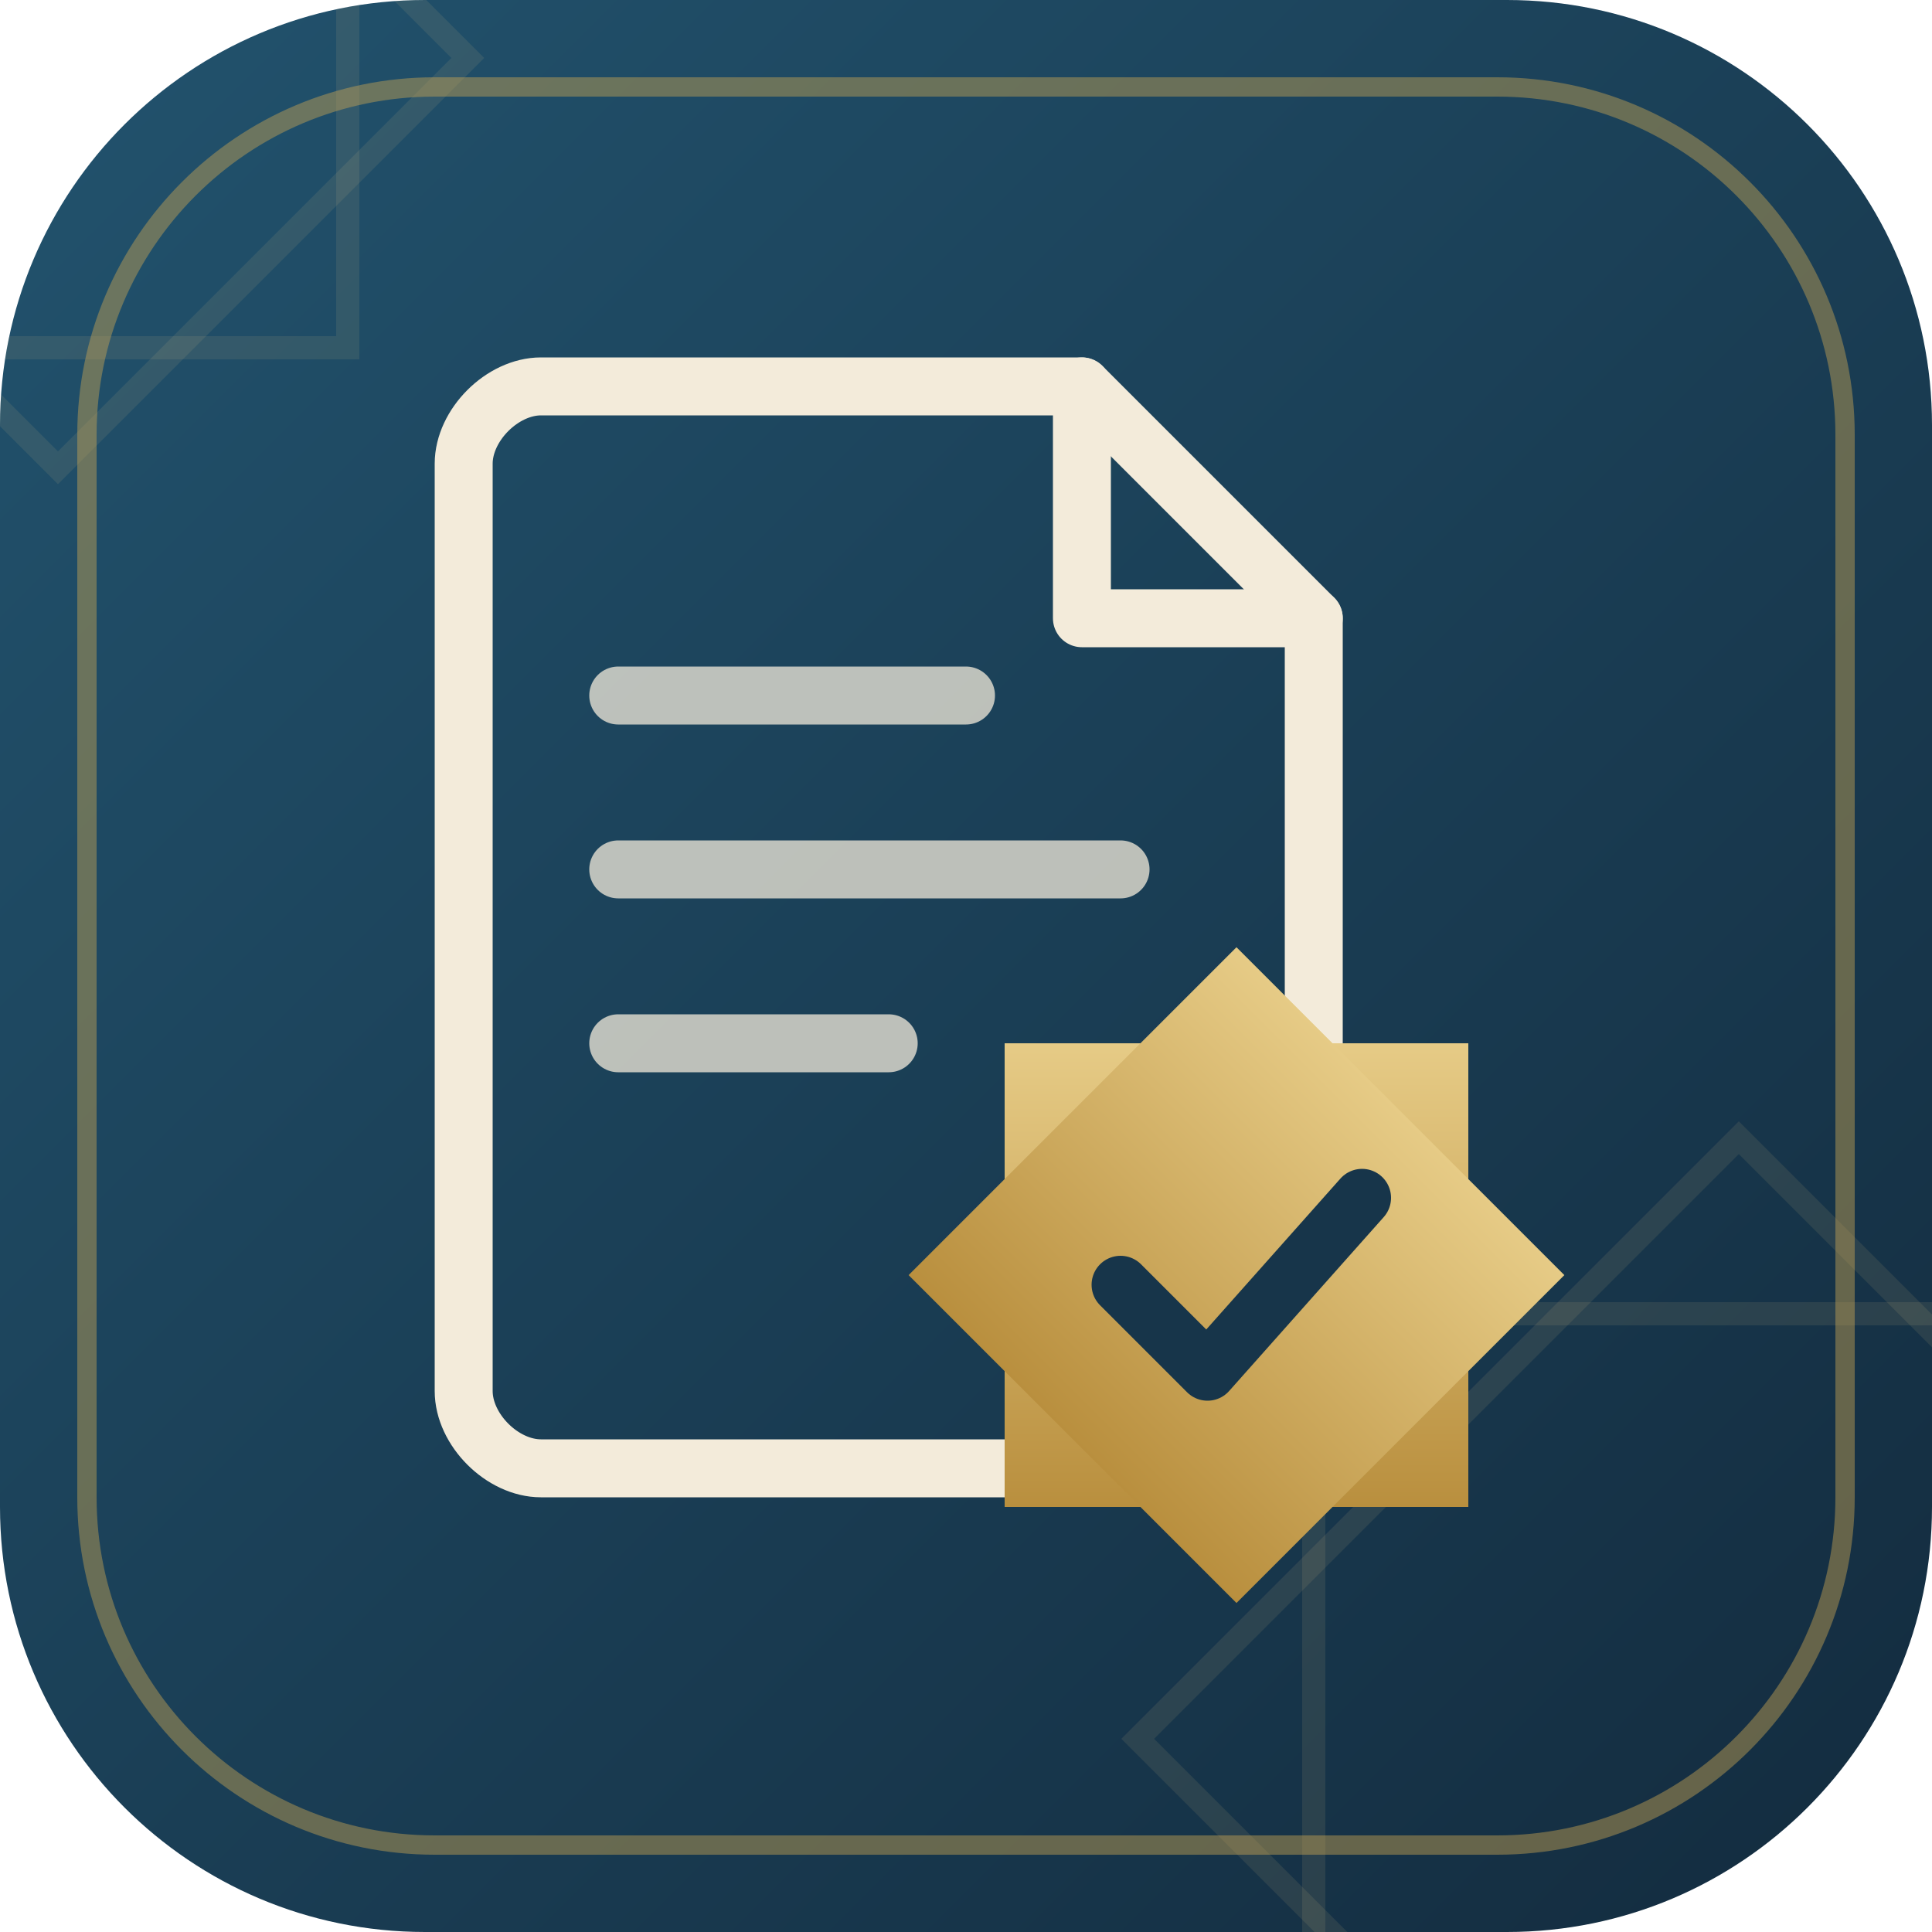
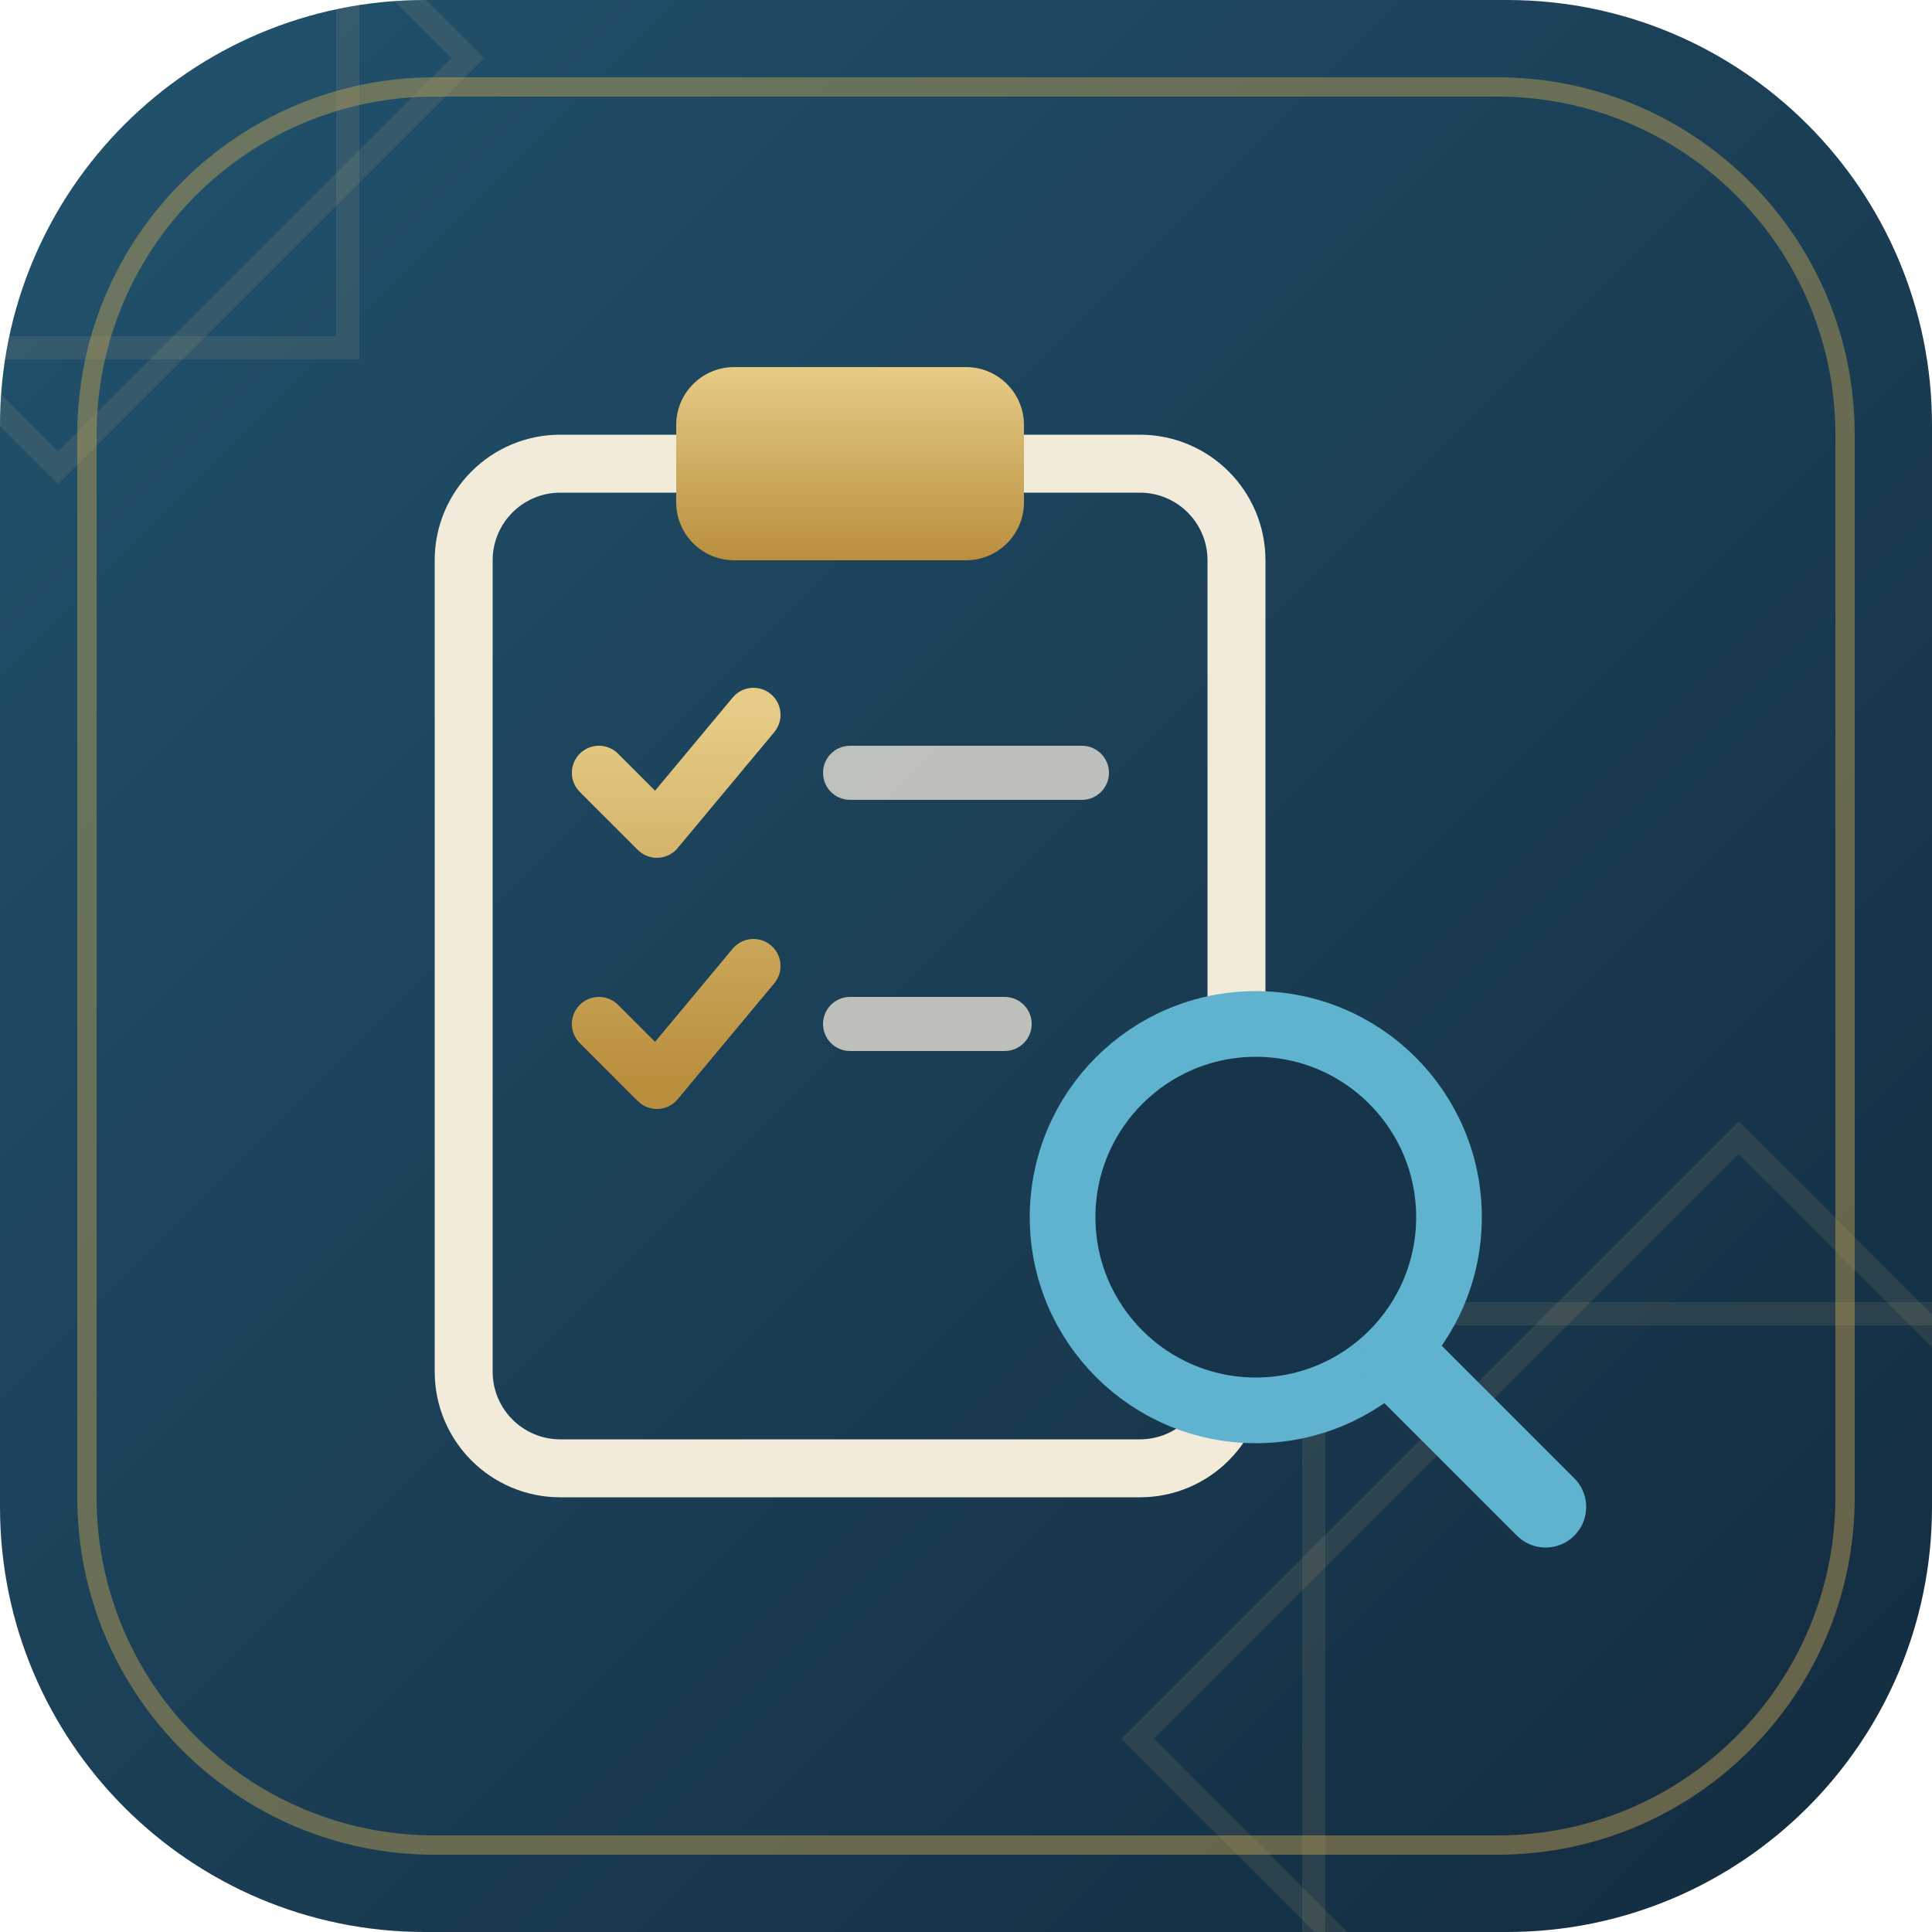
<svg xmlns="http://www.w3.org/2000/svg" width="100" height="100" viewBox="0 0 100 100">
  <defs>
    <linearGradient id="bg" x1="0" y1="0" x2="1" y2="1">
      <stop offset="0" stop-color="#22536E" />
      <stop offset="1" stop-color="#132B3E" />
    </linearGradient>
    <linearGradient id="g" x1="0" y1="0" x2="0" y2="1">
      <stop offset="0" stop-color="#E6CB86" />
      <stop offset="1" stop-color="#B98F3E" />
    </linearGradient>
    <clipPath id="c">
      <rect width="100" height="100" rx="22" />
    </clipPath>
  </defs>
  <rect width="100" height="100" rx="22" fill="url(#bg)" />
  <g clip-path="url(#c)" fill="none" stroke="#E6CB86" stroke-opacity=".10" stroke-width="1.2">
    <rect x="68" y="68" width="44" height="44" />
    <rect x="68" y="68" width="44" height="44" transform="rotate(45 90 90)" />
    <rect x="-12" y="-12" width="30" height="30" />
    <rect x="-12" y="-12" width="30" height="30" transform="rotate(45 3 3)" />
  </g>
  <rect x="4.5" y="4.5" width="91" height="91" rx="18" fill="none" stroke="#C8A454" stroke-opacity=".45" stroke-width="1" />
  <g stroke-linecap="round" stroke-linejoin="round">
-     <path d="M28 20H56L68 32V72C68 74 67 76 64 76H28C26 76 24 74 24 72V24C24 22 26 20 28 20Z" fill="none" stroke="#F3EBDA" stroke-width="3" />
-     <path d="M56 20V32H68" fill="none" stroke="#F3EBDA" stroke-width="3" />
-     <path d="M32 36H50M32 45H58M32 54H46" stroke="#F3EBDA" stroke-width="3" stroke-opacity=".75" />
-     <rect x="52" y="54" width="24" height="24" fill="url(#g)" />
-     <rect x="52" y="54" width="24" height="24" transform="rotate(45 64 66)" fill="url(#g)" />
-     <path d="M58 66.5L62.5 71L70.5 62" fill="none" stroke="#17354A" stroke-width="3" />
+     <rect x="24" y="24" width="40" height="52" rx="5" fill="none" stroke="#F3EBDA" stroke-width="3" />
+     <rect x="35" y="19" width="18" height="10" rx="3" fill="url(#g)" />
+     <path d="M31 40L34 43L39 37M31 53L34 56L39 50" fill="none" stroke="url(#g)" stroke-width="2.8" />
+     <path d="M44 40H56M44 53H52" stroke="#F3EBDA" stroke-width="2.8" stroke-opacity=".75" />
+     <circle cx="65" cy="63" r="10" fill="#17354A" stroke="#5FB3CF" stroke-width="3.4" />
+     <path d="M72.5 70.5L80 78" stroke="#5FB3CF" stroke-width="4.2" />
  </g>
</svg>
